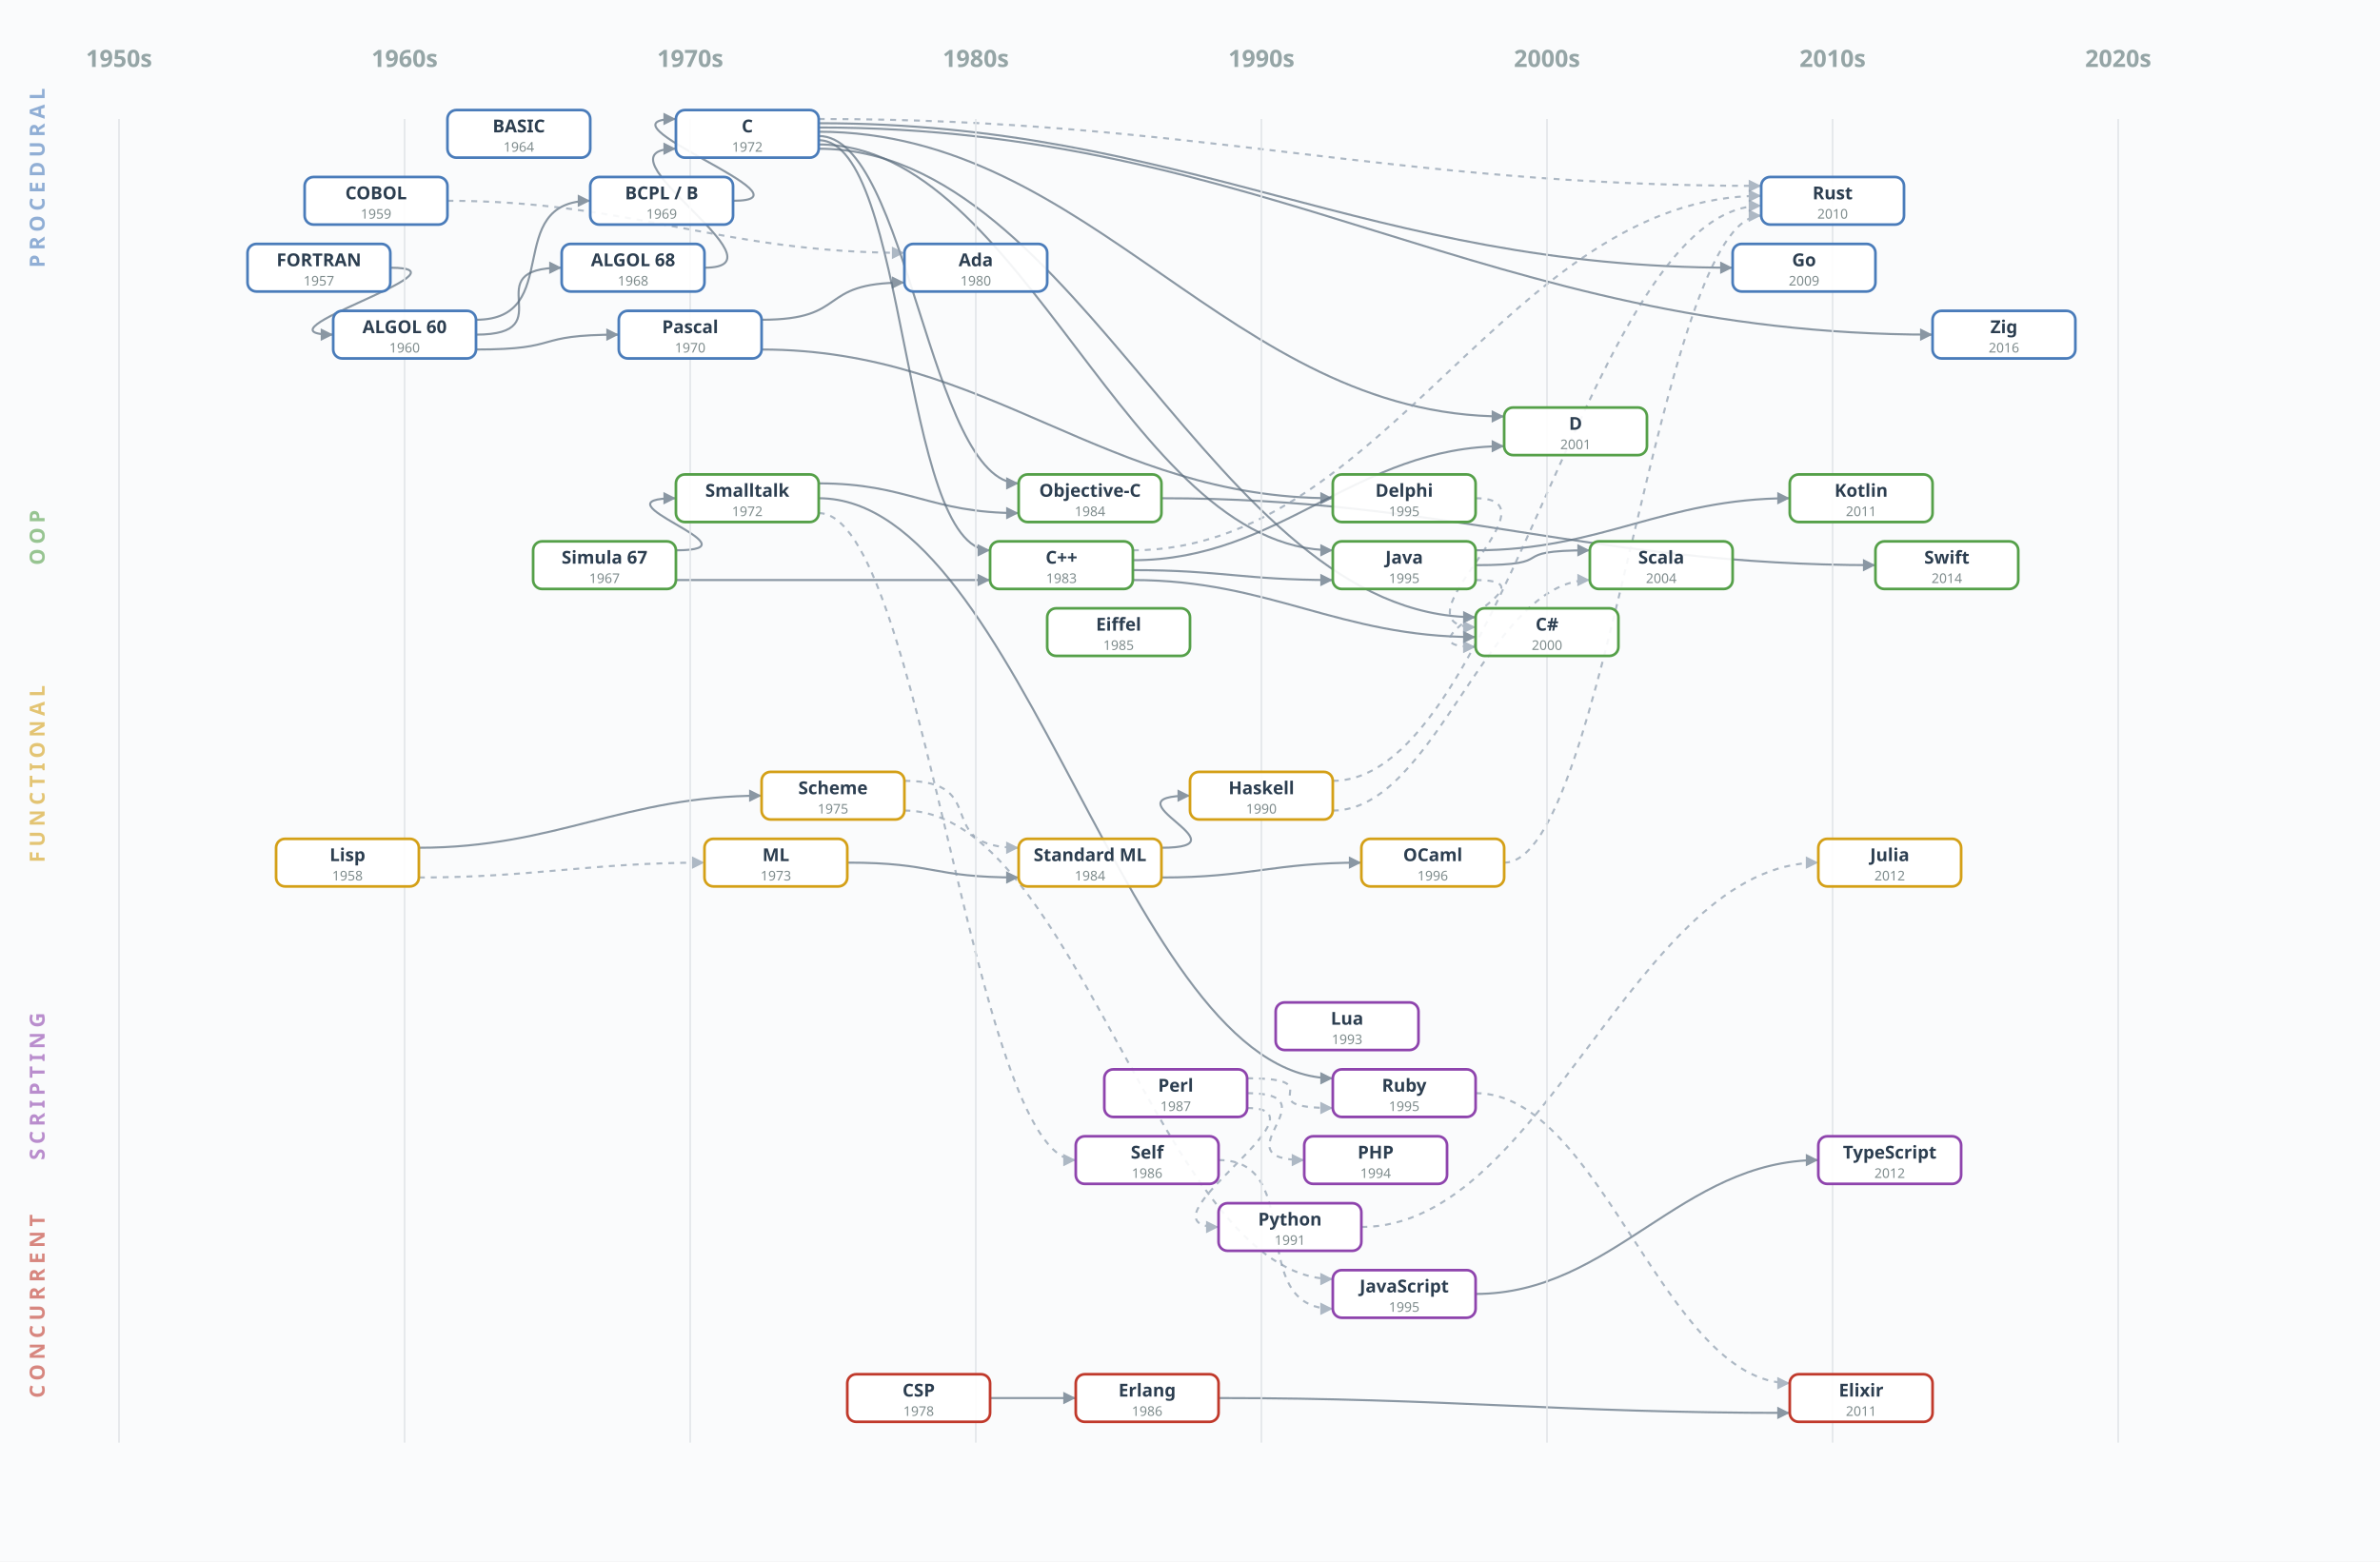
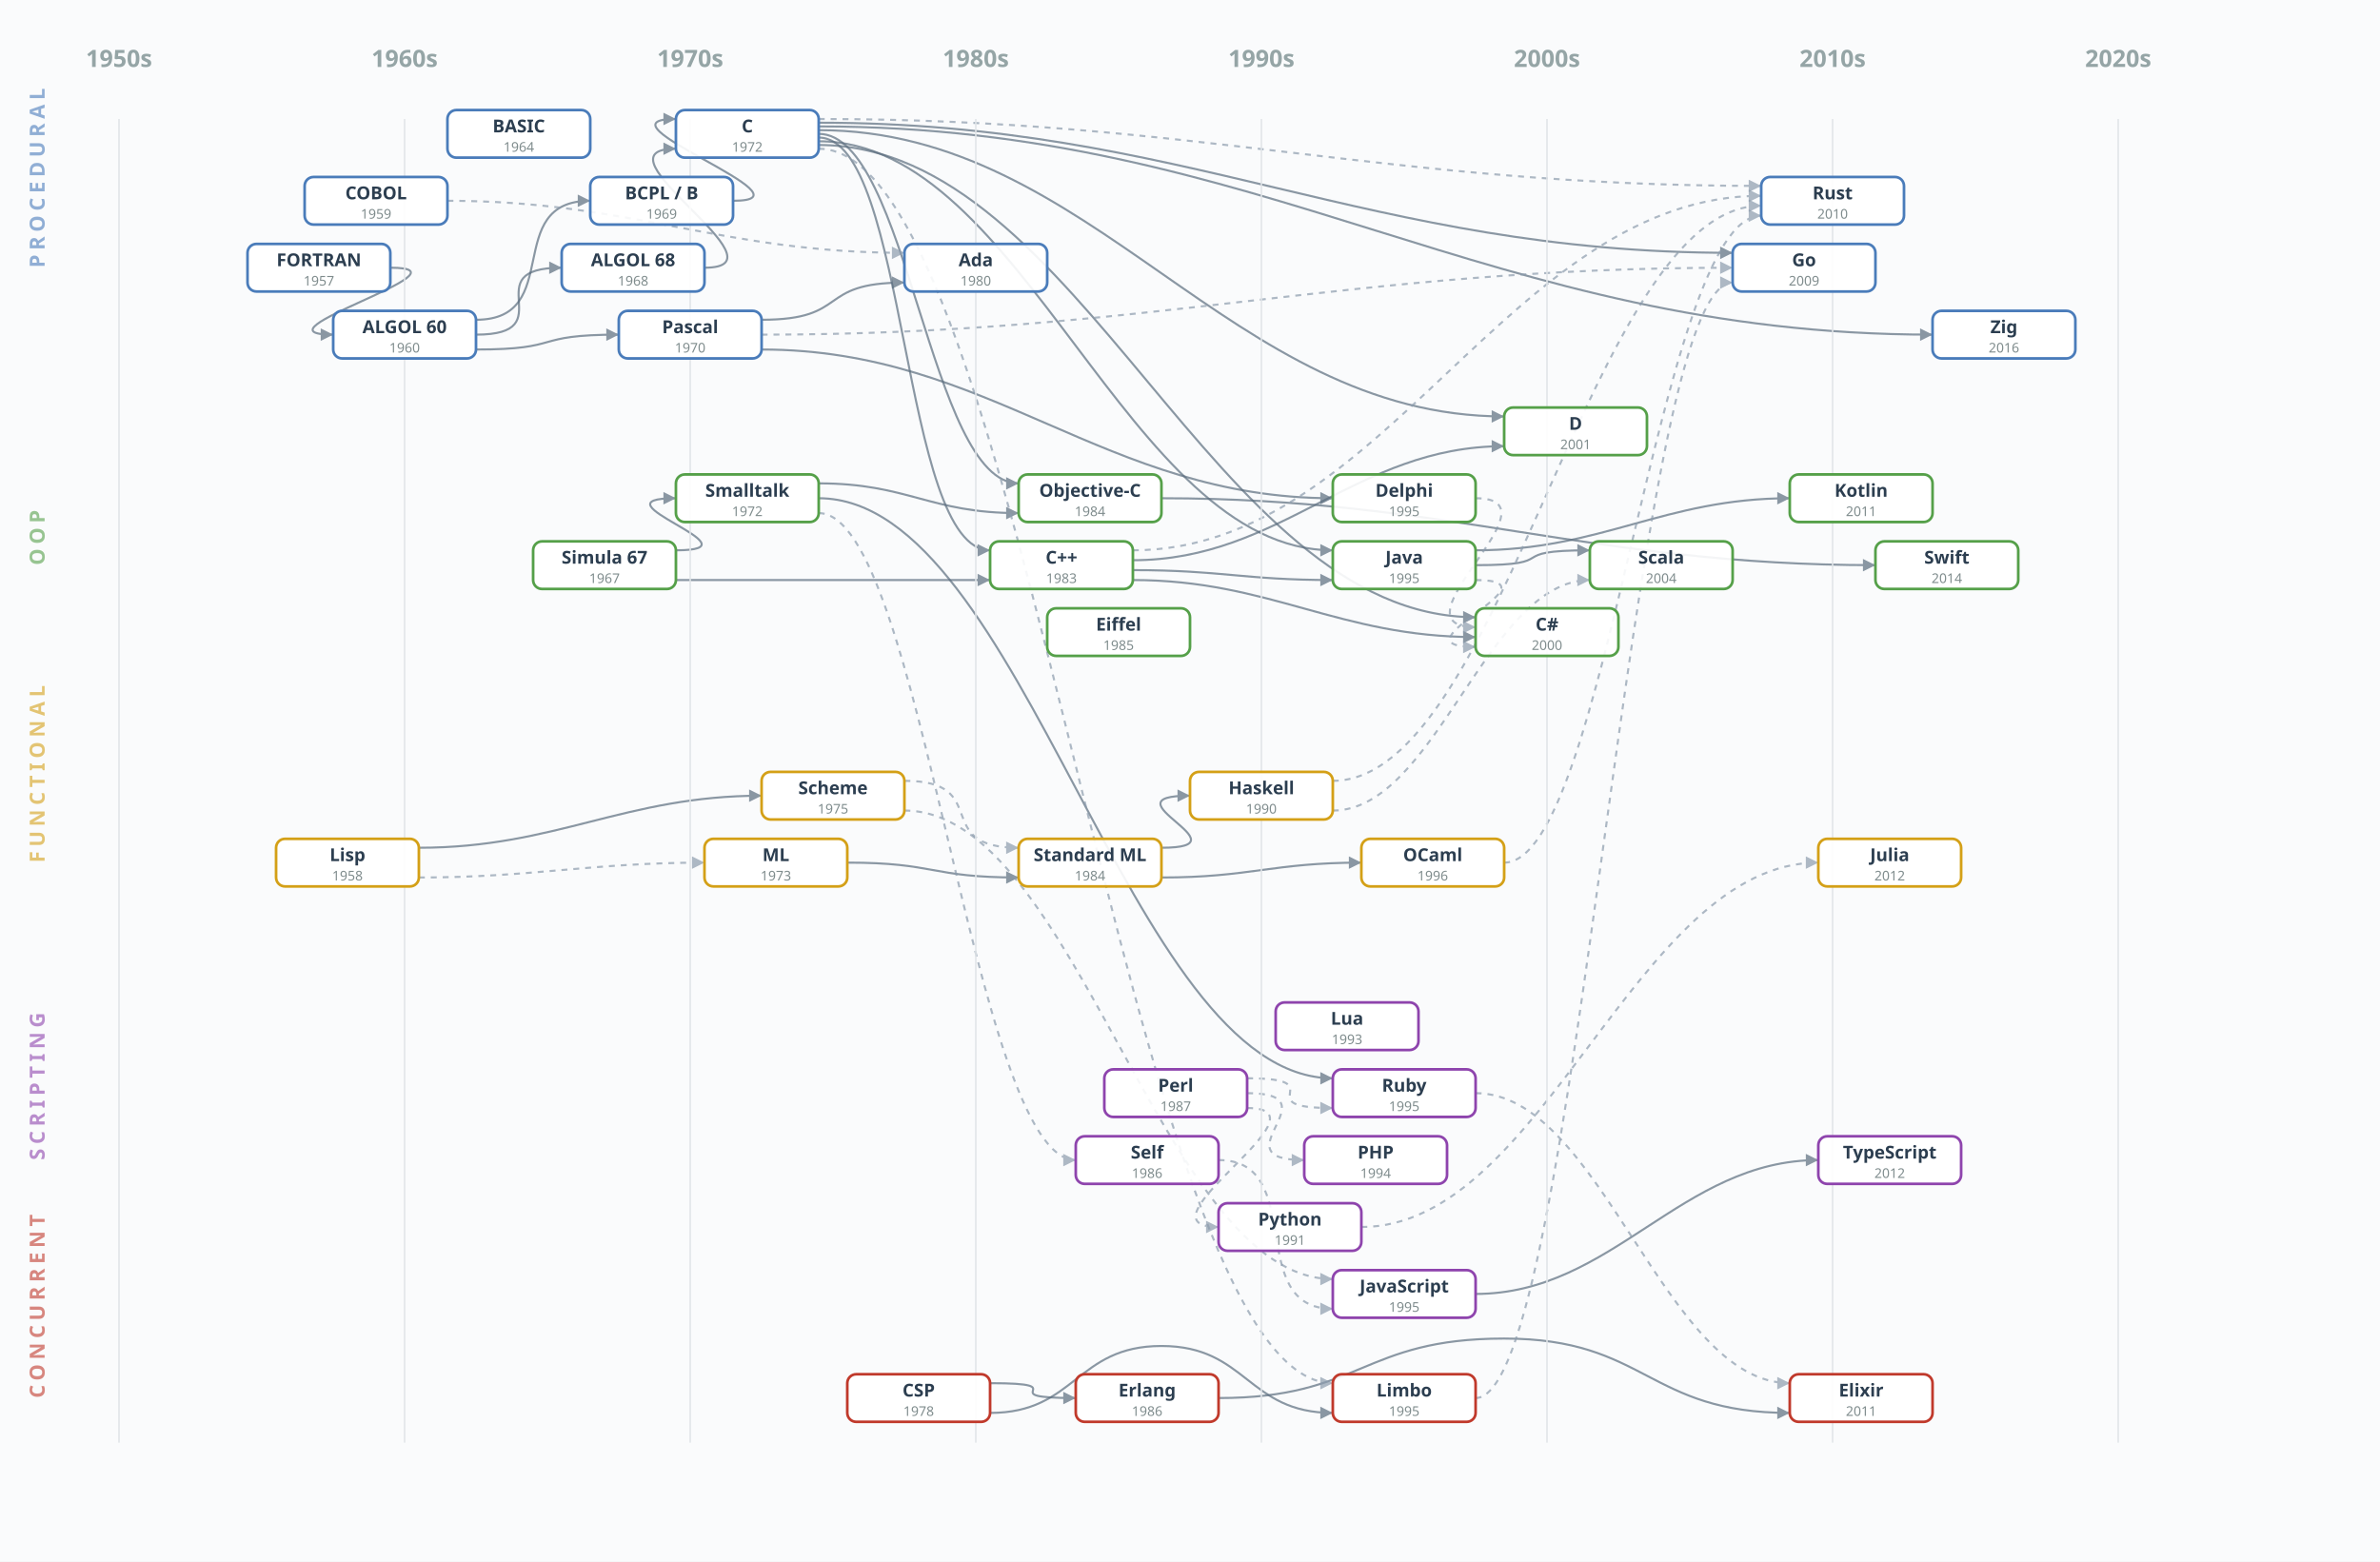
<svg xmlns="http://www.w3.org/2000/svg" viewBox="0 0 1600 1050" width="1600" height="1050">
  <rect width="1600" height="1050" fill="#fafbfc" />
  <defs>
    <marker id="as" viewBox="0 0 10 10" refX="10" refY="5" markerWidth="6" markerHeight="6" orient="auto-start-reverse">
      <path d="M0 0L10 5L0 10z" fill="#5a6c7d" />
    </marker>
    <marker id="ad" viewBox="0 0 10 10" refX="10" refY="5" markerWidth="6" markerHeight="6" orient="auto-start-reverse">
      <path d="M0 0L10 5L0 10z" fill="#8b9bac" />
    </marker>
  </defs>
  <path d="M262.4,180C322.4,180 164.0,225 224.0,225" stroke="#5a6c7d" stroke-width="1.4" fill="none" marker-end="url(#as)" opacity="0.7" />
  <path d="M320.0,225.0C380.0,225.0 317.6,180 377.6,180" stroke="#5a6c7d" stroke-width="1.4" fill="none" marker-end="url(#as)" opacity="0.7" />
  <path d="M320.0,235.0C380.0,235.0 356.0,225 416.0,225" stroke="#5a6c7d" stroke-width="1.4" fill="none" marker-end="url(#as)" opacity="0.7" />
  <path d="M320.0,215.0C380.0,215.0 336.8,135 396.8,135" stroke="#5a6c7d" stroke-width="1.4" fill="none" marker-end="url(#as)" opacity="0.7" />
  <path d="M492.8,135C552.8,135 394.4,80.0 454.4,80.0" stroke="#5a6c7d" stroke-width="1.4" fill="none" marker-end="url(#as)" opacity="0.7" />
  <path d="M473.6,180C533.6,180 394.4,100.0 454.4,100.0" stroke="#5a6c7d" stroke-width="1.4" fill="none" marker-end="url(#as)" opacity="0.7" />
  <path d="M512.0,215.0C572.0,215.0 548.0,190.0 608.0,190.0" stroke="#5a6c7d" stroke-width="1.4" fill="none" marker-end="url(#as)" opacity="0.7" />
  <path d="M512.0,235.0C665.6,235.0 742.4,335 896.0,335" stroke="#5a6c7d" stroke-width="1.4" fill="none" marker-end="url(#as)" opacity="0.7" />
-   <path d="M550.4,94.286C610.4,94.286 605.6,370.0 665.6,370.0" stroke="#5a6c7d" stroke-width="1.4" fill="none" marker-end="url(#as)" opacity="0.7" />
-   <path d="M550.4,91.429C610.4,91.429 624.8,325.0 684.8,325.0" stroke="#5a6c7d" stroke-width="1.4" fill="none" marker-end="url(#as)" opacity="0.7" />
-   <path d="M550.4,97.143C688.64,97.143 757.76,370.0 896.0,370.0" stroke="#5a6c7d" stroke-width="1.4" fill="none" marker-end="url(#as)" opacity="0.7" />
-   <path d="M550.4,100.0C727.04,100.0 815.36,415.0 992.0,415.0" stroke="#5a6c7d" stroke-width="1.4" fill="none" marker-end="url(#as)" opacity="0.7" />
-   <path d="M550.4,82.857C796.16,82.857 919.04,180 1164.8,180" stroke="#5a6c7d" stroke-width="1.4" fill="none" marker-end="url(#as)" opacity="0.7" />
-   <path d="M550.4,88.571C734.72,88.571 826.88,280.0 1011.2,280.0" stroke="#5a6c7d" stroke-width="1.4" fill="none" marker-end="url(#as)" opacity="0.7" />
-   <path d="M550.4,85.714C849.92,85.714 999.68,225 1299.2,225" stroke="#5a6c7d" stroke-width="1.4" fill="none" marker-end="url(#as)" opacity="0.7" />
+   <path d="M550.4,92.5C610.4,92.5 605.6,370.0 665.6,370.0" stroke="#5a6c7d" stroke-width="1.4" fill="none" marker-end="url(#as)" opacity="0.7" />
+   <path d="M550.4,90.0C610.4,90.0 624.8,325.0 684.8,325.0" stroke="#5a6c7d" stroke-width="1.4" fill="none" marker-end="url(#as)" opacity="0.7" />
+   <path d="M550.4,95.0C688.64,95.0 757.76,370.0 896.0,370.0" stroke="#5a6c7d" stroke-width="1.4" fill="none" marker-end="url(#as)" opacity="0.7" />
+   <path d="M550.4,97.5C727.04,97.5 815.36,415.0 992.0,415.0" stroke="#5a6c7d" stroke-width="1.4" fill="none" marker-end="url(#as)" opacity="0.7" />
+   <path d="M550.4,82.5C796.16,82.5 919.04,170.0 1164.8,170.0" stroke="#5a6c7d" stroke-width="1.4" fill="none" marker-end="url(#as)" opacity="0.7" />
+   <path d="M550.4,87.5C734.72,87.5 826.88,280.0 1011.2,280.0" stroke="#5a6c7d" stroke-width="1.4" fill="none" marker-end="url(#as)" opacity="0.7" />
+   <path d="M550.4,85.0C849.92,85.0 999.68,225 1299.2,225" stroke="#5a6c7d" stroke-width="1.4" fill="none" marker-end="url(#as)" opacity="0.7" />
  <path d="M454.4,370.0C514.4,370.0 394.4,335 454.4,335" stroke="#5a6c7d" stroke-width="1.4" fill="none" marker-end="url(#as)" opacity="0.7" />
  <path d="M454.4,390.0C538.88,390.0 581.12,390.0 665.6,390.0" stroke="#5a6c7d" stroke-width="1.4" fill="none" marker-end="url(#as)" opacity="0.7" />
  <path d="M550.4,325.0C610.4,325.0 624.8,345.0 684.8,345.0" stroke="#5a6c7d" stroke-width="1.4" fill="none" marker-end="url(#as)" opacity="0.7" />
  <path d="M550.4,335.0C688.64,335.0 757.76,725.0 896.0,725.0" stroke="#5a6c7d" stroke-width="1.4" fill="none" marker-end="url(#as)" opacity="0.7" />
  <path d="M761.6,383.333C821.6,383.333 836.0,390.0 896.0,390.0" stroke="#5a6c7d" stroke-width="1.4" fill="none" marker-end="url(#as)" opacity="0.7" />
  <path d="M761.6,390.0C853.76,390.0 899.84,428.333 992.0,428.333" stroke="#5a6c7d" stroke-width="1.4" fill="none" marker-end="url(#as)" opacity="0.7" />
  <path d="M761.6,376.667C861.44,376.667 911.36,300.0 1011.2,300.0" stroke="#5a6c7d" stroke-width="1.4" fill="none" marker-end="url(#as)" opacity="0.7" />
  <path d="M780.8,335C972.8,335 1068.8,380 1260.8,380" stroke="#5a6c7d" stroke-width="1.4" fill="none" marker-end="url(#as)" opacity="0.7" />
  <path d="M992.0,380.0C1052.0,380.0 1008.8,370.0 1068.8,370.0" stroke="#5a6c7d" stroke-width="1.4" fill="none" marker-end="url(#as)" opacity="0.7" />
  <path d="M992.0,370.0C1076.48,370.0 1118.72,335 1203.2,335" stroke="#5a6c7d" stroke-width="1.4" fill="none" marker-end="url(#as)" opacity="0.7" />
  <path d="M281.6,570.0C373.76,570.0 419.84,535 512.0,535" stroke="#5a6c7d" stroke-width="1.4" fill="none" marker-end="url(#as)" opacity="0.7" />
  <path d="M569.6,580C629.6,580 624.8,590.0 684.8,590.0" stroke="#5a6c7d" stroke-width="1.4" fill="none" marker-end="url(#as)" opacity="0.7" />
  <path d="M780.8,590.0C840.8,590.0 855.2,580 915.2,580" stroke="#5a6c7d" stroke-width="1.4" fill="none" marker-end="url(#as)" opacity="0.7" />
  <path d="M780.8,570.0C840.8,570.0 740.0,535 800.0,535" stroke="#5a6c7d" stroke-width="1.4" fill="none" marker-end="url(#as)" opacity="0.7" />
  <path d="M992.0,870C1084.16,870 1130.24,780 1222.4,780" stroke="#5a6c7d" stroke-width="1.4" fill="none" marker-end="url(#as)" opacity="0.7" />
-   <path d="M665.6,940C725.6,940 663.2,940 723.2,940" stroke="#5a6c7d" stroke-width="1.4" fill="none" marker-end="url(#as)" opacity="0.7" />
-   <path d="M819.2,940C972.8,940 1049.6,950.0 1203.2,950.0" stroke="#5a6c7d" stroke-width="1.4" fill="none" marker-end="url(#as)" opacity="0.7" />
+   <path d="M665.6,930.0C725.6,930.0 663.2,940 723.2,940" stroke="#5a6c7d" stroke-width="1.4" fill="none" marker-end="url(#as)" opacity="0.7" />
+   <path d="M665.6,950.0C723.2,950.0 723.2,905.0 780.8,905.0C838.4,905.0 838.4,950.0 896.0,950.0" stroke="#5a6c7d" stroke-width="1.4" fill="none" marker-end="url(#as)" opacity="0.7" />
+   <path d="M819.2,940C915.2,940 915.2,900.0 1011.2,900.0C1107.2,900.0 1107.2,950.0 1203.2,950.0" stroke="#5a6c7d" stroke-width="1.4" fill="none" marker-end="url(#as)" opacity="0.7" />
  <path d="M550.4,345.0C619.52,345.0 654.08,780 723.2,780" stroke="#8b9bac" stroke-width="1.4" fill="none" stroke-dasharray="4,4" marker-end="url(#ad)" opacity="0.7" />
  <path d="M281.6,590.0C358.4,590.0 396.8,580 473.6,580" stroke="#8b9bac" stroke-width="1.4" fill="none" stroke-dasharray="4,4" marker-end="url(#ad)" opacity="0.7" />
  <path d="M608.0,525.0C668.0,525.0 624.8,570.0 684.8,570.0" stroke="#8b9bac" stroke-width="1.4" fill="none" stroke-dasharray="4,4" marker-end="url(#ad)" opacity="0.7" />
  <path d="M896.0,545.0C965.12,545.0 999.68,390.0 1068.8,390.0" stroke="#8b9bac" stroke-width="1.4" fill="none" stroke-dasharray="4,4" marker-end="url(#ad)" opacity="0.7" />
  <path d="M819.2,780C879.2,780 836.0,880.0 896.0,880.0" stroke="#8b9bac" stroke-width="1.4" fill="none" stroke-dasharray="4,4" marker-end="url(#ad)" opacity="0.7" />
  <path d="M838.4,745.0C898.4,745.0 759.2,825 819.2,825" stroke="#8b9bac" stroke-width="1.4" fill="none" stroke-dasharray="4,4" marker-end="url(#ad)" opacity="0.7" />
  <path d="M838.4,725.0C898.4,725.0 836.0,745.0 896.0,745.0" stroke="#8b9bac" stroke-width="1.4" fill="none" stroke-dasharray="4,4" marker-end="url(#ad)" opacity="0.7" />
  <path d="M838.4,735.0C898.4,735.0 816.8,780 876.8,780" stroke="#8b9bac" stroke-width="1.4" fill="none" stroke-dasharray="4,4" marker-end="url(#ad)" opacity="0.7" />
  <path d="M915.2,825C1038.08,825 1099.52,580 1222.4,580" stroke="#8b9bac" stroke-width="1.4" fill="none" stroke-dasharray="4,4" marker-end="url(#ad)" opacity="0.7" />
  <path d="M550.4,80.0C803.84,80.0 930.56,125.0 1184.0,125.0" stroke="#8b9bac" stroke-width="1.4" fill="none" stroke-dasharray="4,4" marker-end="url(#ad)" opacity="0.7" />
  <path d="M1011.2,580C1080.32,580 1114.88,145.0 1184.0,145.0" stroke="#8b9bac" stroke-width="1.4" fill="none" stroke-dasharray="4,4" marker-end="url(#ad)" opacity="0.7" />
  <path d="M761.6,370.0C930.56,370.0 1015.04,131.667 1184.0,131.667" stroke="#8b9bac" stroke-width="1.4" fill="none" stroke-dasharray="4,4" marker-end="url(#ad)" opacity="0.7" />
  <path d="M608.0,545.0C723.2,545.0 780.8,860.0 896.0,860.0" stroke="#8b9bac" stroke-width="1.4" fill="none" stroke-dasharray="4,4" marker-end="url(#ad)" opacity="0.7" />
  <path d="M992.0,735C1076.48,735 1118.72,930.0 1203.2,930.0" stroke="#8b9bac" stroke-width="1.4" fill="none" stroke-dasharray="4,4" marker-end="url(#ad)" opacity="0.7" />
  <path d="M992.0,390.0C1052.0,390.0 932.0,435.0 992.0,435.0" stroke="#8b9bac" stroke-width="1.4" fill="none" stroke-dasharray="4,4" marker-end="url(#ad)" opacity="0.7" />
  <path d="M896.0,525.0C1011.2,525.0 1068.8,138.333 1184.0,138.333" stroke="#8b9bac" stroke-width="1.4" fill="none" stroke-dasharray="4,4" marker-end="url(#ad)" opacity="0.7" />
  <path d="M992.0,335C1052.0,335 932.0,421.667 992.0,421.667" stroke="#8b9bac" stroke-width="1.4" fill="none" stroke-dasharray="4,4" marker-end="url(#ad)" opacity="0.7" />
  <path d="M300.8,135C423.68,135 485.12,170.0 608.0,170.0" stroke="#8b9bac" stroke-width="1.4" fill="none" stroke-dasharray="4,4" marker-end="url(#ad)" opacity="0.7" />
+   <path d="M992.0,940C1061.12,940 1095.68,190.0 1164.8,190.0" stroke="#8b9bac" stroke-width="1.4" fill="none" stroke-dasharray="4,4" marker-end="url(#ad)" opacity="0.7" />
+   <path d="M512.0,225.0C773.12,225.0 903.68,180.0 1164.8,180.0" stroke="#8b9bac" stroke-width="1.4" fill="none" stroke-dasharray="4,4" marker-end="url(#ad)" opacity="0.7" />
+   <path d="M550.4,100.0C688.64,100.0 757.76,930.0 896.0,930.0" stroke="#8b9bac" stroke-width="1.4" fill="none" stroke-dasharray="4,4" marker-end="url(#ad)" opacity="0.7" />
  <line x1="80.0" y1="80" x2="80.0" y2="970" stroke="#e1e4e8" stroke-width="1" />
  <text x="80.0" y="45" text-anchor="middle" font-size="16" font-family="sans-serif" fill="#95a5a6" font-weight="bold">1950s</text>
  <line x1="272.0" y1="80" x2="272.0" y2="970" stroke="#e1e4e8" stroke-width="1" />
  <text x="272.0" y="45" text-anchor="middle" font-size="16" font-family="sans-serif" fill="#95a5a6" font-weight="bold">1960s</text>
  <line x1="464.0" y1="80" x2="464.0" y2="970" stroke="#e1e4e8" stroke-width="1" />
  <text x="464.0" y="45" text-anchor="middle" font-size="16" font-family="sans-serif" fill="#95a5a6" font-weight="bold">1970s</text>
  <line x1="656.0" y1="80" x2="656.0" y2="970" stroke="#e1e4e8" stroke-width="1" />
  <text x="656.0" y="45" text-anchor="middle" font-size="16" font-family="sans-serif" fill="#95a5a6" font-weight="bold">1980s</text>
  <line x1="848.0" y1="80" x2="848.0" y2="970" stroke="#e1e4e8" stroke-width="1" />
  <text x="848.0" y="45" text-anchor="middle" font-size="16" font-family="sans-serif" fill="#95a5a6" font-weight="bold">1990s</text>
  <line x1="1040.0" y1="80" x2="1040.0" y2="970" stroke="#e1e4e8" stroke-width="1" />
  <text x="1040.0" y="45" text-anchor="middle" font-size="16" font-family="sans-serif" fill="#95a5a6" font-weight="bold">2000s</text>
  <line x1="1232.0" y1="80" x2="1232.0" y2="970" stroke="#e1e4e8" stroke-width="1" />
  <text x="1232.0" y="45" text-anchor="middle" font-size="16" font-family="sans-serif" fill="#95a5a6" font-weight="bold">2010s</text>
  <line x1="1424.0" y1="80" x2="1424.0" y2="970" stroke="#e1e4e8" stroke-width="1" />
  <text x="1424.0" y="45" text-anchor="middle" font-size="16" font-family="sans-serif" fill="#95a5a6" font-weight="bold">2020s</text>
  <text x="30" y="180" transform="rotate(-90 30 180)" font-size="14" font-family="sans-serif" fill="#4a7cba" font-weight="bold" opacity="0.6" letter-spacing="3">PROCEDURAL</text>
  <text x="30" y="380" transform="rotate(-90 30 380)" font-size="14" font-family="sans-serif" fill="#55a049" font-weight="bold" opacity="0.6" letter-spacing="3">OOP</text>
  <text x="30" y="580" transform="rotate(-90 30 580)" font-size="14" font-family="sans-serif" fill="#d4a017" font-weight="bold" opacity="0.6" letter-spacing="3">FUNCTIONAL</text>
  <text x="30" y="780" transform="rotate(-90 30 780)" font-size="14" font-family="sans-serif" fill="#8e44ad" font-weight="bold" opacity="0.6" letter-spacing="3">SCRIPTING</text>
  <text x="30" y="940" transform="rotate(-90 30 940)" font-size="14" font-family="sans-serif" fill="#c0392b" font-weight="bold" opacity="0.6" letter-spacing="3">CONCURRENT</text>
  <g>
    <rect x="166.4" y="164.0" width="96" height="32" rx="6" ry="6" fill="#ffffff" fill-opacity="0.9" stroke="#4a7cba" stroke-width="1.8" />
    <text x="214.4" y="179" text-anchor="middle" font-size="12" font-family="sans-serif" font-weight="bold" fill="#2c3e50">FORTRAN</text>
    <text x="214.4" y="192" text-anchor="middle" font-size="9" font-family="sans-serif" fill="#7f8c8d">1957</text>
  </g>
  <g>
    <rect x="204.8" y="119.0" width="96" height="32" rx="6" ry="6" fill="#ffffff" fill-opacity="0.9" stroke="#4a7cba" stroke-width="1.8" />
    <text x="252.8" y="134" text-anchor="middle" font-size="12" font-family="sans-serif" font-weight="bold" fill="#2c3e50">COBOL</text>
    <text x="252.8" y="147" text-anchor="middle" font-size="9" font-family="sans-serif" fill="#7f8c8d">1959</text>
  </g>
  <g>
    <rect x="224.0" y="209.0" width="96" height="32" rx="6" ry="6" fill="#ffffff" fill-opacity="0.9" stroke="#4a7cba" stroke-width="1.8" />
    <text x="272.0" y="224" text-anchor="middle" font-size="12" font-family="sans-serif" font-weight="bold" fill="#2c3e50">ALGOL 60</text>
    <text x="272.0" y="237" text-anchor="middle" font-size="9" font-family="sans-serif" fill="#7f8c8d">1960</text>
  </g>
  <g>
    <rect x="377.6" y="164.0" width="96" height="32" rx="6" ry="6" fill="#ffffff" fill-opacity="0.9" stroke="#4a7cba" stroke-width="1.8" />
    <text x="425.6" y="179" text-anchor="middle" font-size="12" font-family="sans-serif" font-weight="bold" fill="#2c3e50">ALGOL 68</text>
    <text x="425.6" y="192" text-anchor="middle" font-size="9" font-family="sans-serif" fill="#7f8c8d">1968</text>
  </g>
  <g>
    <rect x="416.0" y="209.0" width="96" height="32" rx="6" ry="6" fill="#ffffff" fill-opacity="0.9" stroke="#4a7cba" stroke-width="1.8" />
    <text x="464.0" y="224" text-anchor="middle" font-size="12" font-family="sans-serif" font-weight="bold" fill="#2c3e50">Pascal</text>
    <text x="464.0" y="237" text-anchor="middle" font-size="9" font-family="sans-serif" fill="#7f8c8d">1970</text>
  </g>
  <g>
    <rect x="396.8" y="119.0" width="96" height="32" rx="6" ry="6" fill="#ffffff" fill-opacity="0.9" stroke="#4a7cba" stroke-width="1.8" />
    <text x="444.8" y="134" text-anchor="middle" font-size="12" font-family="sans-serif" font-weight="bold" fill="#2c3e50">BCPL / B</text>
    <text x="444.8" y="147" text-anchor="middle" font-size="9" font-family="sans-serif" fill="#7f8c8d">1969</text>
  </g>
  <g>
    <rect x="454.4" y="74.0" width="96" height="32" rx="6" ry="6" fill="#ffffff" fill-opacity="0.9" stroke="#4a7cba" stroke-width="1.8" />
    <text x="502.4" y="89" text-anchor="middle" font-size="12" font-family="sans-serif" font-weight="bold" fill="#2c3e50">C</text>
    <text x="502.4" y="102" text-anchor="middle" font-size="9" font-family="sans-serif" fill="#7f8c8d">1972</text>
  </g>
  <g>
    <rect x="608.0" y="164.0" width="96" height="32" rx="6" ry="6" fill="#ffffff" fill-opacity="0.9" stroke="#4a7cba" stroke-width="1.8" />
    <text x="656.0" y="179" text-anchor="middle" font-size="12" font-family="sans-serif" font-weight="bold" fill="#2c3e50">Ada</text>
    <text x="656.0" y="192" text-anchor="middle" font-size="9" font-family="sans-serif" fill="#7f8c8d">1980</text>
  </g>
  <g>
    <rect x="1164.8" y="164.0" width="96" height="32" rx="6" ry="6" fill="#ffffff" fill-opacity="0.9" stroke="#4a7cba" stroke-width="1.8" />
    <text x="1212.8" y="179" text-anchor="middle" font-size="12" font-family="sans-serif" font-weight="bold" fill="#2c3e50">Go</text>
    <text x="1212.8" y="192" text-anchor="middle" font-size="9" font-family="sans-serif" fill="#7f8c8d">2009</text>
  </g>
  <g>
    <rect x="1184.0" y="119.0" width="96" height="32" rx="6" ry="6" fill="#ffffff" fill-opacity="0.9" stroke="#4a7cba" stroke-width="1.8" />
    <text x="1232.0" y="134" text-anchor="middle" font-size="12" font-family="sans-serif" font-weight="bold" fill="#2c3e50">Rust</text>
    <text x="1232.0" y="147" text-anchor="middle" font-size="9" font-family="sans-serif" fill="#7f8c8d">2010</text>
  </g>
  <g>
    <rect x="1299.2" y="209.0" width="96" height="32" rx="6" ry="6" fill="#ffffff" fill-opacity="0.9" stroke="#4a7cba" stroke-width="1.8" />
    <text x="1347.2" y="224" text-anchor="middle" font-size="12" font-family="sans-serif" font-weight="bold" fill="#2c3e50">Zig</text>
    <text x="1347.2" y="237" text-anchor="middle" font-size="9" font-family="sans-serif" fill="#7f8c8d">2016</text>
  </g>
  <g>
    <rect x="358.4" y="364.0" width="96" height="32" rx="6" ry="6" fill="#ffffff" fill-opacity="0.9" stroke="#55a049" stroke-width="1.8" />
    <text x="406.4" y="379" text-anchor="middle" font-size="12" font-family="sans-serif" font-weight="bold" fill="#2c3e50">Simula 67</text>
    <text x="406.4" y="392" text-anchor="middle" font-size="9" font-family="sans-serif" fill="#7f8c8d">1967</text>
  </g>
  <g>
    <rect x="454.4" y="319.0" width="96" height="32" rx="6" ry="6" fill="#ffffff" fill-opacity="0.9" stroke="#55a049" stroke-width="1.8" />
    <text x="502.4" y="334" text-anchor="middle" font-size="12" font-family="sans-serif" font-weight="bold" fill="#2c3e50">Smalltalk</text>
    <text x="502.4" y="347" text-anchor="middle" font-size="9" font-family="sans-serif" fill="#7f8c8d">1972</text>
  </g>
  <g>
    <rect x="665.6" y="364.0" width="96" height="32" rx="6" ry="6" fill="#ffffff" fill-opacity="0.9" stroke="#55a049" stroke-width="1.8" />
    <text x="713.6" y="379" text-anchor="middle" font-size="12" font-family="sans-serif" font-weight="bold" fill="#2c3e50">C++</text>
    <text x="713.6" y="392" text-anchor="middle" font-size="9" font-family="sans-serif" fill="#7f8c8d">1983</text>
  </g>
  <g>
    <rect x="684.8" y="319.0" width="96" height="32" rx="6" ry="6" fill="#ffffff" fill-opacity="0.9" stroke="#55a049" stroke-width="1.8" />
    <text x="732.8" y="334" text-anchor="middle" font-size="12" font-family="sans-serif" font-weight="bold" fill="#2c3e50">Objective-C</text>
    <text x="732.8" y="347" text-anchor="middle" font-size="9" font-family="sans-serif" fill="#7f8c8d">1984</text>
  </g>
  <g>
    <rect x="704.0" y="409.0" width="96" height="32" rx="6" ry="6" fill="#ffffff" fill-opacity="0.9" stroke="#55a049" stroke-width="1.8" />
    <text x="752.0" y="424" text-anchor="middle" font-size="12" font-family="sans-serif" font-weight="bold" fill="#2c3e50">Eiffel</text>
    <text x="752.0" y="437" text-anchor="middle" font-size="9" font-family="sans-serif" fill="#7f8c8d">1985</text>
  </g>
  <g>
    <rect x="896.0" y="364.0" width="96" height="32" rx="6" ry="6" fill="#ffffff" fill-opacity="0.9" stroke="#55a049" stroke-width="1.8" />
    <text x="944.0" y="379" text-anchor="middle" font-size="12" font-family="sans-serif" font-weight="bold" fill="#2c3e50">Java</text>
    <text x="944.0" y="392" text-anchor="middle" font-size="9" font-family="sans-serif" fill="#7f8c8d">1995</text>
  </g>
  <g>
    <rect x="896.0" y="319.0" width="96" height="32" rx="6" ry="6" fill="#ffffff" fill-opacity="0.9" stroke="#55a049" stroke-width="1.8" />
    <text x="944.0" y="334" text-anchor="middle" font-size="12" font-family="sans-serif" font-weight="bold" fill="#2c3e50">Delphi</text>
    <text x="944.0" y="347" text-anchor="middle" font-size="9" font-family="sans-serif" fill="#7f8c8d">1995</text>
  </g>
  <g>
    <rect x="992.0" y="409.0" width="96" height="32" rx="6" ry="6" fill="#ffffff" fill-opacity="0.9" stroke="#55a049" stroke-width="1.8" />
    <text x="1040.0" y="424" text-anchor="middle" font-size="12" font-family="sans-serif" font-weight="bold" fill="#2c3e50">C#</text>
    <text x="1040.0" y="437" text-anchor="middle" font-size="9" font-family="sans-serif" fill="#7f8c8d">2000</text>
  </g>
  <g>
    <rect x="1011.2" y="274.0" width="96" height="32" rx="6" ry="6" fill="#ffffff" fill-opacity="0.9" stroke="#55a049" stroke-width="1.8" />
    <text x="1059.2" y="289" text-anchor="middle" font-size="12" font-family="sans-serif" font-weight="bold" fill="#2c3e50">D</text>
    <text x="1059.2" y="302" text-anchor="middle" font-size="9" font-family="sans-serif" fill="#7f8c8d">2001</text>
  </g>
  <g>
    <rect x="1068.8" y="364.0" width="96" height="32" rx="6" ry="6" fill="#ffffff" fill-opacity="0.9" stroke="#55a049" stroke-width="1.8" />
    <text x="1116.8" y="379" text-anchor="middle" font-size="12" font-family="sans-serif" font-weight="bold" fill="#2c3e50">Scala</text>
    <text x="1116.8" y="392" text-anchor="middle" font-size="9" font-family="sans-serif" fill="#7f8c8d">2004</text>
  </g>
  <g>
    <rect x="1203.2" y="319.0" width="96" height="32" rx="6" ry="6" fill="#ffffff" fill-opacity="0.9" stroke="#55a049" stroke-width="1.8" />
    <text x="1251.2" y="334" text-anchor="middle" font-size="12" font-family="sans-serif" font-weight="bold" fill="#2c3e50">Kotlin</text>
    <text x="1251.2" y="347" text-anchor="middle" font-size="9" font-family="sans-serif" fill="#7f8c8d">2011</text>
  </g>
  <g>
    <rect x="1260.8" y="364.0" width="96" height="32" rx="6" ry="6" fill="#ffffff" fill-opacity="0.9" stroke="#55a049" stroke-width="1.8" />
    <text x="1308.8" y="379" text-anchor="middle" font-size="12" font-family="sans-serif" font-weight="bold" fill="#2c3e50">Swift</text>
    <text x="1308.8" y="392" text-anchor="middle" font-size="9" font-family="sans-serif" fill="#7f8c8d">2014</text>
  </g>
  <g>
    <rect x="185.6" y="564.0" width="96" height="32" rx="6" ry="6" fill="#ffffff" fill-opacity="0.9" stroke="#d4a017" stroke-width="1.8" />
    <text x="233.6" y="579" text-anchor="middle" font-size="12" font-family="sans-serif" font-weight="bold" fill="#2c3e50">Lisp</text>
    <text x="233.6" y="592" text-anchor="middle" font-size="9" font-family="sans-serif" fill="#7f8c8d">1958</text>
  </g>
  <g>
    <rect x="512.0" y="519.0" width="96" height="32" rx="6" ry="6" fill="#ffffff" fill-opacity="0.9" stroke="#d4a017" stroke-width="1.8" />
    <text x="560.0" y="534" text-anchor="middle" font-size="12" font-family="sans-serif" font-weight="bold" fill="#2c3e50">Scheme</text>
    <text x="560.0" y="547" text-anchor="middle" font-size="9" font-family="sans-serif" fill="#7f8c8d">1975</text>
  </g>
  <g>
    <rect x="473.6" y="564.0" width="96" height="32" rx="6" ry="6" fill="#ffffff" fill-opacity="0.9" stroke="#d4a017" stroke-width="1.8" />
    <text x="521.6" y="579" text-anchor="middle" font-size="12" font-family="sans-serif" font-weight="bold" fill="#2c3e50">ML</text>
    <text x="521.6" y="592" text-anchor="middle" font-size="9" font-family="sans-serif" fill="#7f8c8d">1973</text>
  </g>
  <g>
    <rect x="684.8" y="564.0" width="96" height="32" rx="6" ry="6" fill="#ffffff" fill-opacity="0.9" stroke="#d4a017" stroke-width="1.8" />
    <text x="732.8" y="579" text-anchor="middle" font-size="12" font-family="sans-serif" font-weight="bold" fill="#2c3e50">Standard ML</text>
    <text x="732.8" y="592" text-anchor="middle" font-size="9" font-family="sans-serif" fill="#7f8c8d">1984</text>
  </g>
  <g>
    <rect x="800.0" y="519.0" width="96" height="32" rx="6" ry="6" fill="#ffffff" fill-opacity="0.9" stroke="#d4a017" stroke-width="1.8" />
    <text x="848.0" y="534" text-anchor="middle" font-size="12" font-family="sans-serif" font-weight="bold" fill="#2c3e50">Haskell</text>
    <text x="848.0" y="547" text-anchor="middle" font-size="9" font-family="sans-serif" fill="#7f8c8d">1990</text>
  </g>
  <g>
    <rect x="915.2" y="564.0" width="96" height="32" rx="6" ry="6" fill="#ffffff" fill-opacity="0.9" stroke="#d4a017" stroke-width="1.8" />
    <text x="963.2" y="579" text-anchor="middle" font-size="12" font-family="sans-serif" font-weight="bold" fill="#2c3e50">OCaml</text>
    <text x="963.2" y="592" text-anchor="middle" font-size="9" font-family="sans-serif" fill="#7f8c8d">1996</text>
  </g>
  <g>
    <rect x="1222.4" y="564.0" width="96" height="32" rx="6" ry="6" fill="#ffffff" fill-opacity="0.9" stroke="#d4a017" stroke-width="1.8" />
    <text x="1270.4" y="579" text-anchor="middle" font-size="12" font-family="sans-serif" font-weight="bold" fill="#2c3e50">Julia</text>
    <text x="1270.4" y="592" text-anchor="middle" font-size="9" font-family="sans-serif" fill="#7f8c8d">2012</text>
  </g>
  <g>
    <rect x="300.8" y="74.0" width="96" height="32" rx="6" ry="6" fill="#ffffff" fill-opacity="0.9" stroke="#4a7cba" stroke-width="1.8" />
    <text x="348.8" y="89" text-anchor="middle" font-size="12" font-family="sans-serif" font-weight="bold" fill="#2c3e50">BASIC</text>
    <text x="348.8" y="102" text-anchor="middle" font-size="9" font-family="sans-serif" fill="#7f8c8d">1964</text>
  </g>
  <g>
    <rect x="742.4" y="719.0" width="96" height="32" rx="6" ry="6" fill="#ffffff" fill-opacity="0.9" stroke="#8e44ad" stroke-width="1.8" />
    <text x="790.4" y="734" text-anchor="middle" font-size="12" font-family="sans-serif" font-weight="bold" fill="#2c3e50">Perl</text>
    <text x="790.4" y="747" text-anchor="middle" font-size="9" font-family="sans-serif" fill="#7f8c8d">1987</text>
  </g>
  <g>
    <rect x="819.2" y="809.0" width="96" height="32" rx="6" ry="6" fill="#ffffff" fill-opacity="0.9" stroke="#8e44ad" stroke-width="1.8" />
    <text x="867.2" y="824" text-anchor="middle" font-size="12" font-family="sans-serif" font-weight="bold" fill="#2c3e50">Python</text>
    <text x="867.2" y="837" text-anchor="middle" font-size="9" font-family="sans-serif" fill="#7f8c8d">1991</text>
  </g>
  <g>
    <rect x="896.0" y="719.0" width="96" height="32" rx="6" ry="6" fill="#ffffff" fill-opacity="0.9" stroke="#8e44ad" stroke-width="1.8" />
    <text x="944.0" y="734" text-anchor="middle" font-size="12" font-family="sans-serif" font-weight="bold" fill="#2c3e50">Ruby</text>
    <text x="944.0" y="747" text-anchor="middle" font-size="9" font-family="sans-serif" fill="#7f8c8d">1995</text>
  </g>
  <g>
    <rect x="876.8" y="764.0" width="96" height="32" rx="6" ry="6" fill="#ffffff" fill-opacity="0.9" stroke="#8e44ad" stroke-width="1.8" />
    <text x="924.8" y="779" text-anchor="middle" font-size="12" font-family="sans-serif" font-weight="bold" fill="#2c3e50">PHP</text>
    <text x="924.8" y="792" text-anchor="middle" font-size="9" font-family="sans-serif" fill="#7f8c8d">1994</text>
  </g>
  <g>
    <rect x="857.6" y="674.0" width="96" height="32" rx="6" ry="6" fill="#ffffff" fill-opacity="0.9" stroke="#8e44ad" stroke-width="1.8" />
    <text x="905.6" y="689" text-anchor="middle" font-size="12" font-family="sans-serif" font-weight="bold" fill="#2c3e50">Lua</text>
    <text x="905.6" y="702" text-anchor="middle" font-size="9" font-family="sans-serif" fill="#7f8c8d">1993</text>
  </g>
  <g>
    <rect x="896.0" y="854.0" width="96" height="32" rx="6" ry="6" fill="#ffffff" fill-opacity="0.9" stroke="#8e44ad" stroke-width="1.8" />
    <text x="944.0" y="869" text-anchor="middle" font-size="12" font-family="sans-serif" font-weight="bold" fill="#2c3e50">JavaScript</text>
    <text x="944.0" y="882" text-anchor="middle" font-size="9" font-family="sans-serif" fill="#7f8c8d">1995</text>
  </g>
  <g>
    <rect x="1222.4" y="764.0" width="96" height="32" rx="6" ry="6" fill="#ffffff" fill-opacity="0.9" stroke="#8e44ad" stroke-width="1.8" />
    <text x="1270.4" y="779" text-anchor="middle" font-size="12" font-family="sans-serif" font-weight="bold" fill="#2c3e50">TypeScript</text>
    <text x="1270.4" y="792" text-anchor="middle" font-size="9" font-family="sans-serif" fill="#7f8c8d">2012</text>
  </g>
  <g>
    <rect x="723.2" y="764.0" width="96" height="32" rx="6" ry="6" fill="#ffffff" fill-opacity="0.9" stroke="#8e44ad" stroke-width="1.8" />
    <text x="771.2" y="779" text-anchor="middle" font-size="12" font-family="sans-serif" font-weight="bold" fill="#2c3e50">Self</text>
    <text x="771.2" y="792" text-anchor="middle" font-size="9" font-family="sans-serif" fill="#7f8c8d">1986</text>
  </g>
  <g>
    <rect x="569.6" y="924.0" width="96" height="32" rx="6" ry="6" fill="#ffffff" fill-opacity="0.9" stroke="#c0392b" stroke-width="1.8" />
    <text x="617.6" y="939" text-anchor="middle" font-size="12" font-family="sans-serif" font-weight="bold" fill="#2c3e50">CSP</text>
    <text x="617.6" y="952" text-anchor="middle" font-size="9" font-family="sans-serif" fill="#7f8c8d">1978</text>
  </g>
  <g>
    <rect x="723.2" y="924.0" width="96" height="32" rx="6" ry="6" fill="#ffffff" fill-opacity="0.9" stroke="#c0392b" stroke-width="1.8" />
    <text x="771.2" y="939" text-anchor="middle" font-size="12" font-family="sans-serif" font-weight="bold" fill="#2c3e50">Erlang</text>
    <text x="771.2" y="952" text-anchor="middle" font-size="9" font-family="sans-serif" fill="#7f8c8d">1986</text>
  </g>
  <g>
+     <rect x="896.0" y="924.0" width="96" height="32" rx="6" ry="6" fill="#ffffff" fill-opacity="0.9" stroke="#c0392b" stroke-width="1.8" />
+     <text x="944.0" y="939" text-anchor="middle" font-size="12" font-family="sans-serif" font-weight="bold" fill="#2c3e50">Limbo</text>
+     <text x="944.0" y="952" text-anchor="middle" font-size="9" font-family="sans-serif" fill="#7f8c8d">1995</text>
+   </g>
+   <g>
    <rect x="1203.2" y="924.0" width="96" height="32" rx="6" ry="6" fill="#ffffff" fill-opacity="0.9" stroke="#c0392b" stroke-width="1.8" />
    <text x="1251.2" y="939" text-anchor="middle" font-size="12" font-family="sans-serif" font-weight="bold" fill="#2c3e50">Elixir</text>
    <text x="1251.2" y="952" text-anchor="middle" font-size="9" font-family="sans-serif" fill="#7f8c8d">2011</text>
  </g>
</svg>
